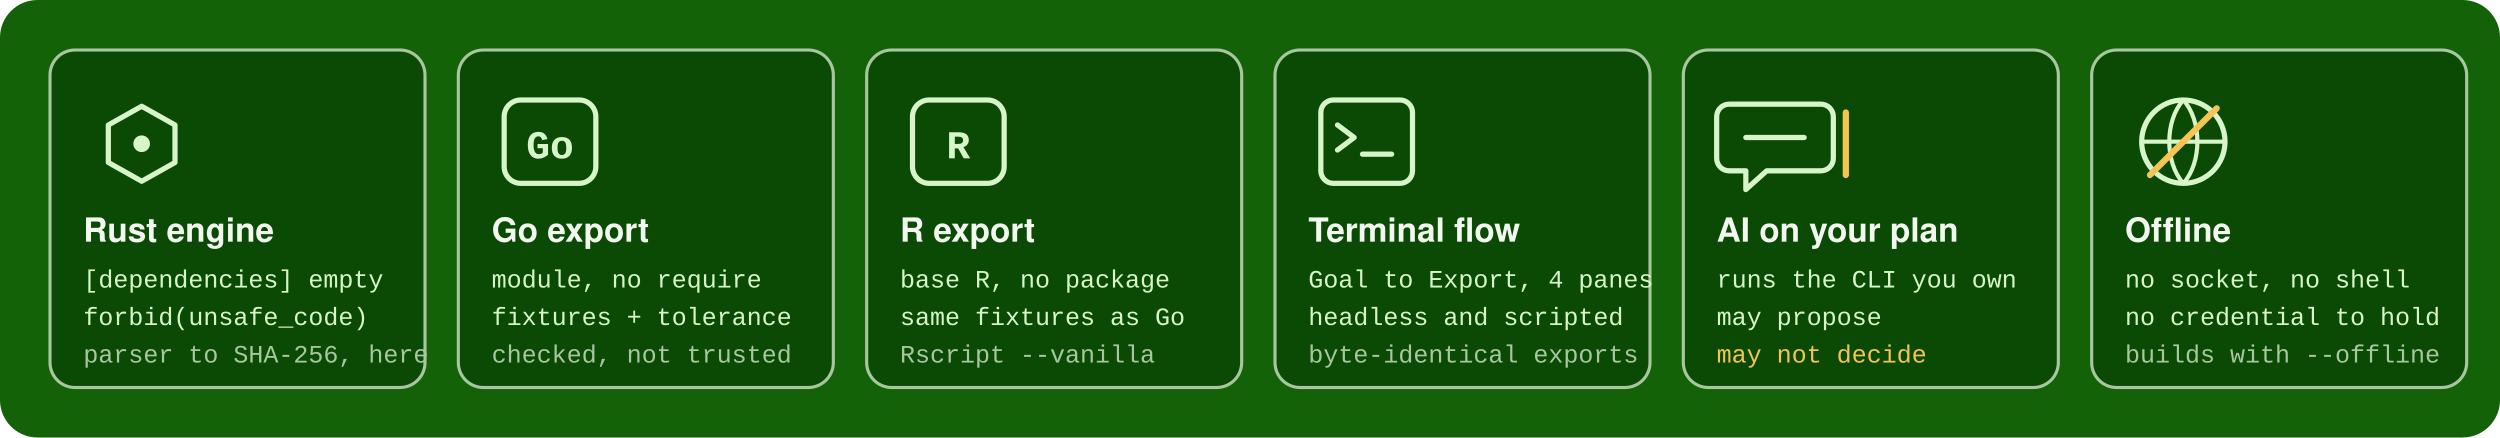
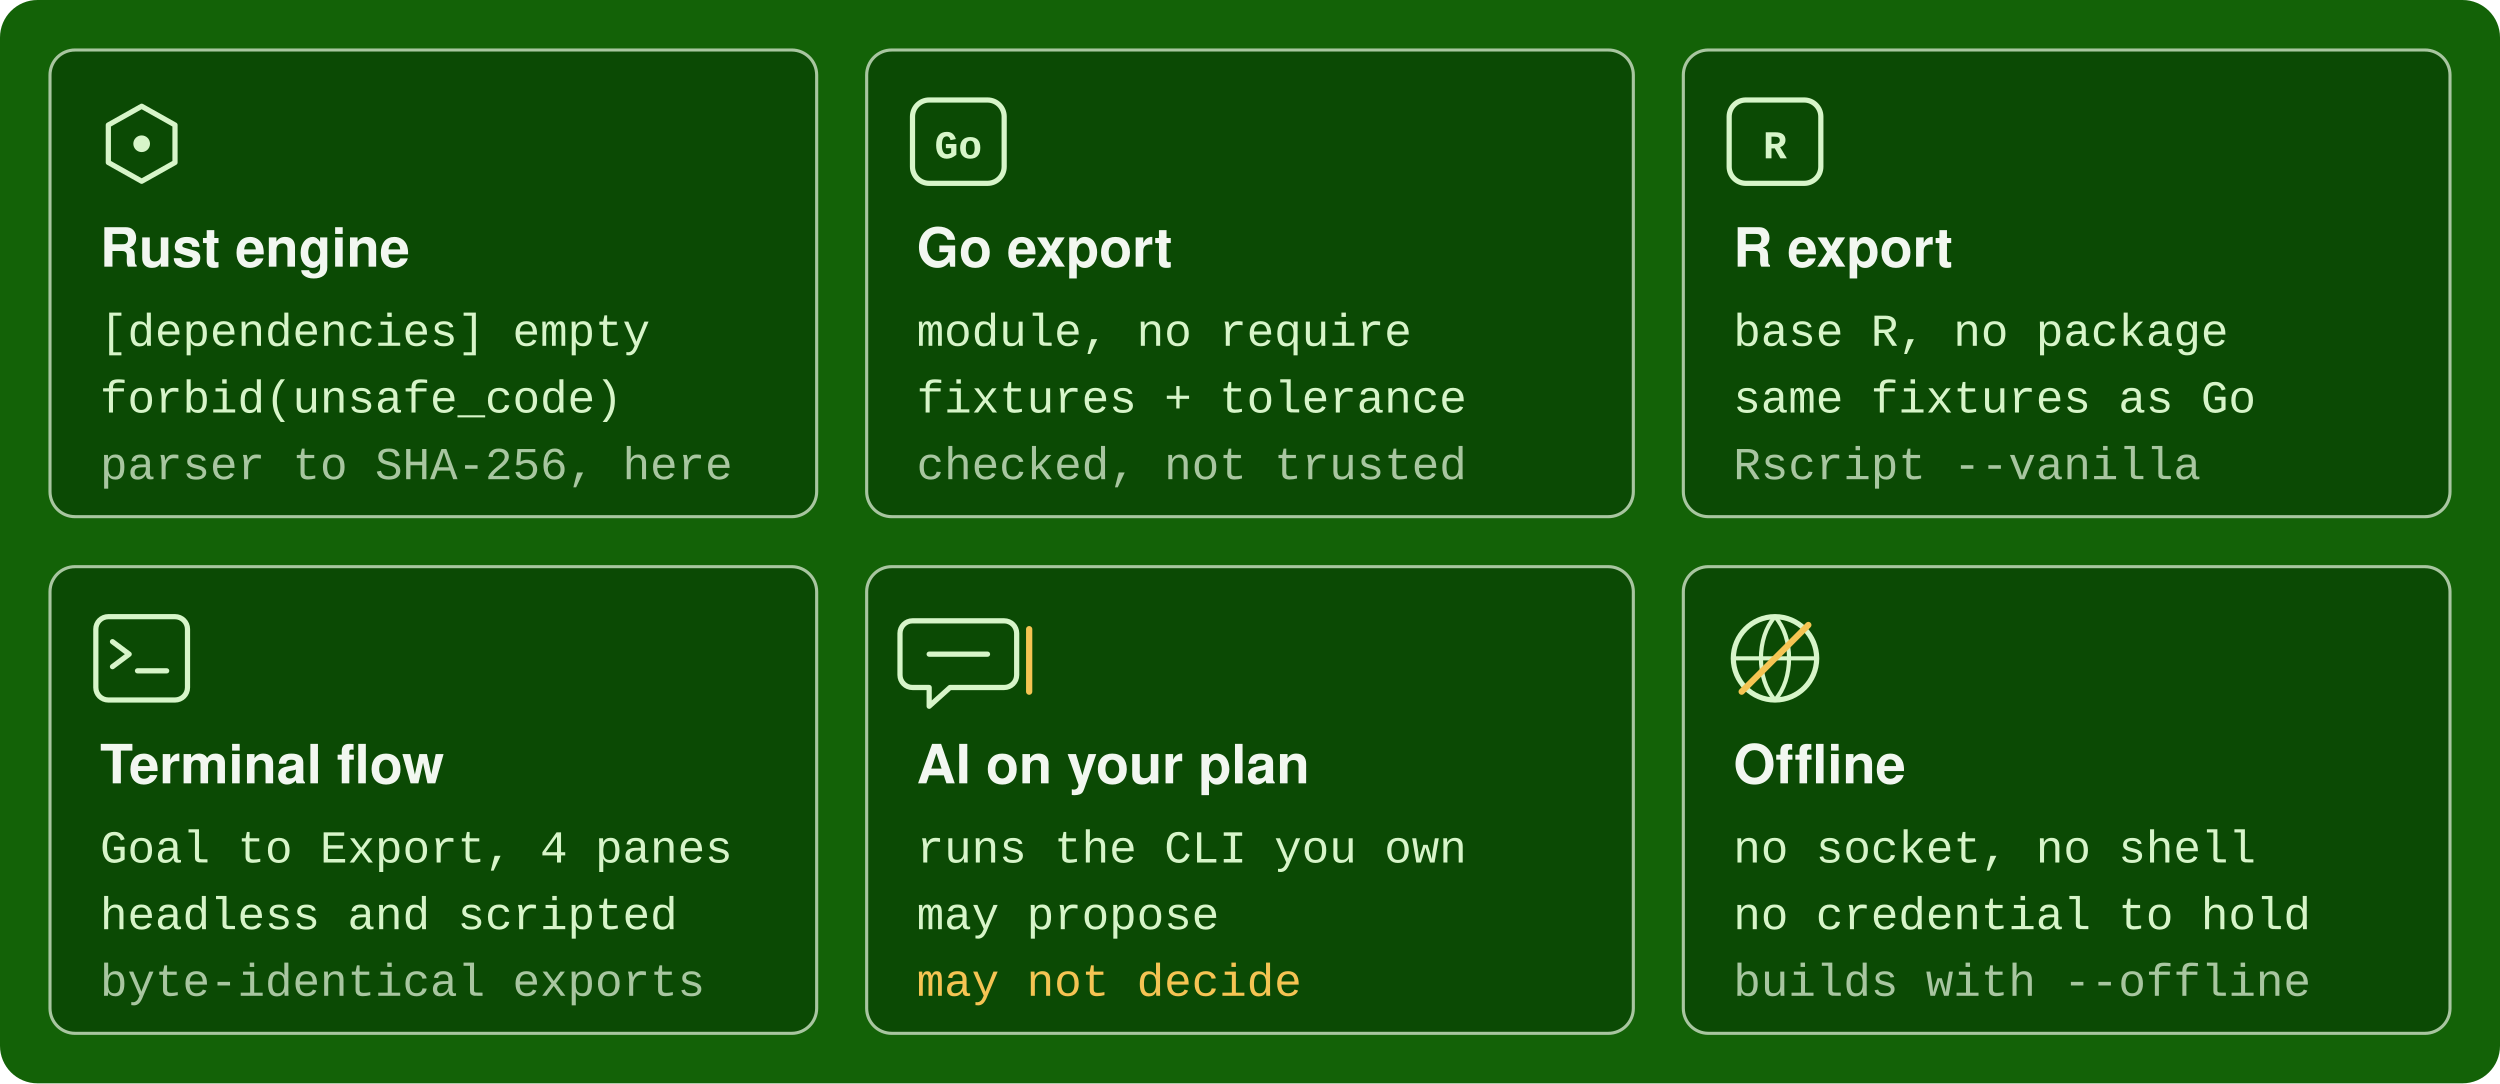
- <svg xmlns="http://www.w3.org/2000/svg" viewBox="0 0 1200 210" width="1200" height="210" role="img" aria-labelledby="cap-title cap-desc">
+ <svg xmlns="http://www.w3.org/2000/svg" viewBox="0 0 1200 520" width="1200" height="520" role="img" aria-labelledby="cap-title cap-desc">
  <defs>
    <style>
      .mono { font-family: ui-monospace, SFMono-Regular, Menlo, Consolas, "Liberation Mono", monospace; }
      .sans { font-family: -apple-system, BlinkMacSystemFont, "Segoe UI", Helvetica, Arial, sans-serif; }
    </style>
  </defs>
-   <rect width="1200" height="210" rx="18" fill="#136207" />
+   <rect width="1200" height="520" rx="18" fill="#136207" />
  <g transform="translate(24 24)">
-     <rect width="180" height="162" rx="12" fill="#0B4A04" stroke="#A8C6A0" stroke-width="1.5" />
+     <rect width="368" height="224" rx="12" fill="#0B4A04" stroke="#A8C6A0" stroke-width="1.5" />
    <path d="M28 36 l16 -9 l16 9 v18 l-16 9 l-16 -9z" fill="none" stroke="#D7F5C9" stroke-width="2.5" stroke-linejoin="round" />
    <circle cx="44" cy="45" r="4" fill="#D7F5C9" />
-     <text class="sans" x="16" y="92" font-size="16" font-weight="700" fill="#F2F7F0">Rust engine</text>
-     <text class="mono" x="16" y="114" font-size="12" fill="#D7F5C9">[dependencies] empty</text>
-     <text class="mono" x="16" y="132" font-size="12" fill="#D7F5C9">forbid(unsafe_code)</text>
-     <text class="mono" x="16" y="150" font-size="12" fill="#A8C6A0">parser to SHA-256, here</text>
+     <text class="sans" x="24" y="104" font-size="26" font-weight="700" fill="#F2F7F0">Rust engine</text>
+     <text class="mono" x="24" y="142" font-size="22" fill="#D7F5C9">[dependencies] empty</text>
+     <text class="mono" x="24" y="174" font-size="22" fill="#D7F5C9">forbid(unsafe_code)</text>
+     <text class="mono" x="24" y="206" font-size="22" fill="#A8C6A0">parser to SHA-256, here</text>
  </g>
-   <g transform="translate(220 24)">
-     <rect width="180" height="162" rx="12" fill="#0B4A04" stroke="#A8C6A0" stroke-width="1.5" />
+   <g transform="translate(416 24)">
+     <rect width="368" height="224" rx="12" fill="#0B4A04" stroke="#A8C6A0" stroke-width="1.5" />
    <rect x="22" y="24" width="44" height="40" rx="8" fill="none" stroke="#D7F5C9" stroke-width="2.5" />
    <text class="mono" x="44" y="52" font-size="19" font-weight="700" fill="#D7F5C9" text-anchor="middle">Go</text>
-     <text class="sans" x="16" y="92" font-size="16" font-weight="700" fill="#F2F7F0">Go export</text>
-     <text class="mono" x="16" y="114" font-size="12" fill="#D7F5C9">module, no require</text>
-     <text class="mono" x="16" y="132" font-size="12" fill="#D7F5C9">fixtures + tolerance</text>
-     <text class="mono" x="16" y="150" font-size="12" fill="#A8C6A0">checked, not trusted</text>
+     <text class="sans" x="24" y="104" font-size="26" font-weight="700" fill="#F2F7F0">Go export</text>
+     <text class="mono" x="24" y="142" font-size="22" fill="#D7F5C9">module, no require</text>
+     <text class="mono" x="24" y="174" font-size="22" fill="#D7F5C9">fixtures + tolerance</text>
+     <text class="mono" x="24" y="206" font-size="22" fill="#A8C6A0">checked, not trusted</text>
  </g>
-   <g transform="translate(416 24)">
-     <rect width="180" height="162" rx="12" fill="#0B4A04" stroke="#A8C6A0" stroke-width="1.5" />
+   <g transform="translate(808 24)">
+     <rect width="368" height="224" rx="12" fill="#0B4A04" stroke="#A8C6A0" stroke-width="1.5" />
    <rect x="22" y="24" width="44" height="40" rx="8" fill="none" stroke="#D7F5C9" stroke-width="2.5" />
    <text class="mono" x="44" y="52" font-size="19" font-weight="700" fill="#D7F5C9" text-anchor="middle">R</text>
-     <text class="sans" x="16" y="92" font-size="16" font-weight="700" fill="#F2F7F0">R export</text>
-     <text class="mono" x="16" y="114" font-size="12" fill="#D7F5C9">base R, no package</text>
-     <text class="mono" x="16" y="132" font-size="12" fill="#D7F5C9">same fixtures as Go</text>
-     <text class="mono" x="16" y="150" font-size="12" fill="#A8C6A0">Rscript --vanilla</text>
+     <text class="sans" x="24" y="104" font-size="26" font-weight="700" fill="#F2F7F0">R export</text>
+     <text class="mono" x="24" y="142" font-size="22" fill="#D7F5C9">base R, no package</text>
+     <text class="mono" x="24" y="174" font-size="22" fill="#D7F5C9">same fixtures as Go</text>
+     <text class="mono" x="24" y="206" font-size="22" fill="#A8C6A0">Rscript --vanilla</text>
  </g>
-   <g transform="translate(612 24)">
-     <rect width="180" height="162" rx="12" fill="#0B4A04" stroke="#A8C6A0" stroke-width="1.5" />
+   <g transform="translate(24 272)">
+     <rect width="368" height="224" rx="12" fill="#0B4A04" stroke="#A8C6A0" stroke-width="1.5" />
    <rect x="22" y="24" width="44" height="40" rx="6" fill="none" stroke="#D7F5C9" stroke-width="2.5" />
    <path d="M30 36 l8 6 l-8 6" fill="none" stroke="#D7F5C9" stroke-width="2.5" stroke-linecap="round" stroke-linejoin="round" />
    <path d="M42 50 h14" stroke="#D7F5C9" stroke-width="2.5" stroke-linecap="round" />
-     <text class="sans" x="16" y="92" font-size="16" font-weight="700" fill="#F2F7F0">Terminal flow</text>
-     <text class="mono" x="16" y="114" font-size="12" fill="#D7F5C9">Goal to Export, 4 panes</text>
-     <text class="mono" x="16" y="132" font-size="12" fill="#D7F5C9">headless and scripted</text>
-     <text class="mono" x="16" y="150" font-size="12" fill="#A8C6A0">byte-identical exports</text>
+     <text class="sans" x="24" y="104" font-size="26" font-weight="700" fill="#F2F7F0">Terminal flow</text>
+     <text class="mono" x="24" y="142" font-size="22" fill="#D7F5C9">Goal to Export, 4 panes</text>
+     <text class="mono" x="24" y="174" font-size="22" fill="#D7F5C9">headless and scripted</text>
+     <text class="mono" x="24" y="206" font-size="22" fill="#A8C6A0">byte-identical exports</text>
  </g>
-   <g transform="translate(808 24)">
-     <rect width="180" height="162" rx="12" fill="#0B4A04" stroke="#A8C6A0" stroke-width="1.5" />
+   <g transform="translate(416 272)">
+     <rect width="368" height="224" rx="12" fill="#0B4A04" stroke="#A8C6A0" stroke-width="1.5" />
    <path d="M22 26 h44 a6 6 0 0 1 6 6 v20 a6 6 0 0 1 -6 6 h-26 l-10 9 v-9 h-8 a6 6 0 0 1 -6 -6 v-20 a6 6 0 0 1 6 -6z" fill="none" stroke="#D7F5C9" stroke-width="2.5" stroke-linejoin="round" />
    <path d="M30 42 h28" stroke="#D7F5C9" stroke-width="2.5" stroke-linecap="round" />
    <path d="M78 30 v30" stroke="#F5C453" stroke-width="3" stroke-linecap="round" />
-     <text class="sans" x="16" y="92" font-size="16" font-weight="700" fill="#F2F7F0">AI on your plan</text>
-     <text class="mono" x="16" y="114" font-size="12" fill="#D7F5C9">runs the CLI you own</text>
-     <text class="mono" x="16" y="132" font-size="12" fill="#D7F5C9">may propose</text>
-     <text class="mono" x="16" y="150" font-size="12" fill="#F5C453">may not decide</text>
+     <text class="sans" x="24" y="104" font-size="26" font-weight="700" fill="#F2F7F0">AI on your plan</text>
+     <text class="mono" x="24" y="142" font-size="22" fill="#D7F5C9">runs the CLI you own</text>
+     <text class="mono" x="24" y="174" font-size="22" fill="#D7F5C9">may propose</text>
+     <text class="mono" x="24" y="206" font-size="22" fill="#F5C453">may not decide</text>
  </g>
-   <g transform="translate(1004 24)">
-     <rect width="180" height="162" rx="12" fill="#0B4A04" stroke="#A8C6A0" stroke-width="1.5" />
+   <g transform="translate(808 272)">
+     <rect width="368" height="224" rx="12" fill="#0B4A04" stroke="#A8C6A0" stroke-width="1.5" />
    <circle cx="44" cy="44" r="20" fill="none" stroke="#D7F5C9" stroke-width="2.5" />
    <path d="M24 44 h40 M44 24 c-9 10 -9 30 0 40 M44 24 c9 10 9 30 0 40" fill="none" stroke="#D7F5C9" stroke-width="2" />
    <path d="M28 60 L60 28" stroke="#F5C453" stroke-width="3" stroke-linecap="round" />
-     <text class="sans" x="16" y="92" font-size="16" font-weight="700" fill="#F2F7F0">Offline</text>
-     <text class="mono" x="16" y="114" font-size="12" fill="#D7F5C9">no socket, no shell</text>
-     <text class="mono" x="16" y="132" font-size="12" fill="#D7F5C9">no credential to hold</text>
-     <text class="mono" x="16" y="150" font-size="12" fill="#A8C6A0">builds with --offline</text>
+     <text class="sans" x="24" y="104" font-size="26" font-weight="700" fill="#F2F7F0">Offline</text>
+     <text class="mono" x="24" y="142" font-size="22" fill="#D7F5C9">no socket, no shell</text>
+     <text class="mono" x="24" y="174" font-size="22" fill="#D7F5C9">no credential to hold</text>
+     <text class="mono" x="24" y="206" font-size="22" fill="#A8C6A0">builds with --offline</text>
  </g>
</svg>
